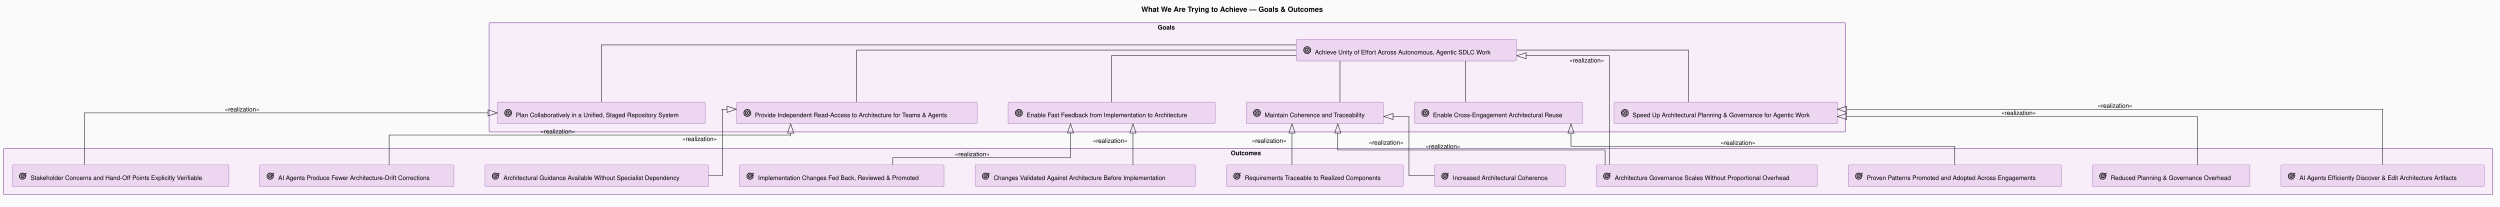
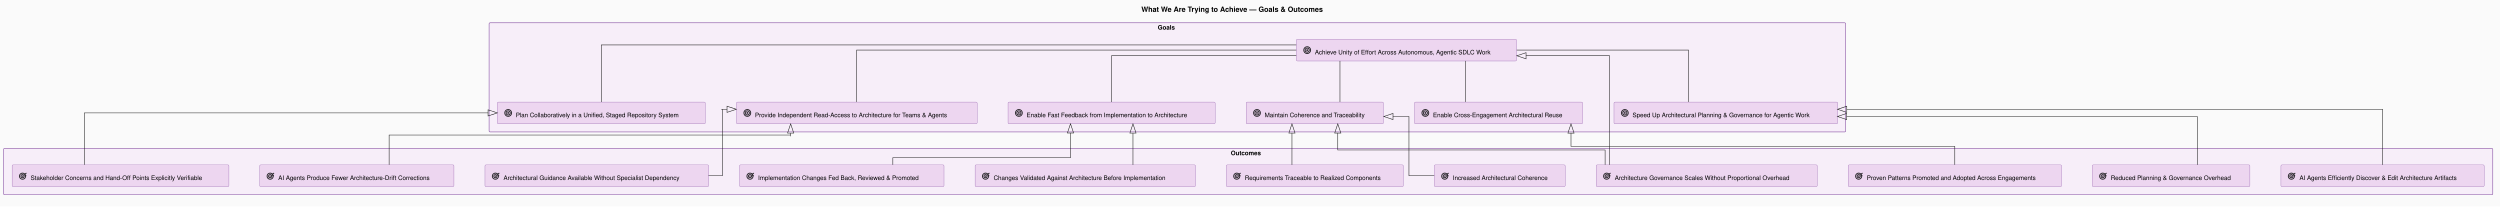
<svg xmlns="http://www.w3.org/2000/svg" contentStyleType="text/css" data-diagram-type="DESCRIPTION" height="401px" preserveAspectRatio="none" style="width:4856px;height:401px;background:#FAFAFA;" version="1.1" viewBox="0 0 4856 401" width="4856px" zoomAndPan="magnify">
  <defs />
  <g>
    <rect fill="#FAFAFA" height="401" style="stroke:none;stroke-width:1;" width="4856" x="0" y="0" />
-     <g class="title" data-source-line="51">
+     <g class="title" data-source-line="74">
      <text fill="#000000" font-family="'Helvetica Neue, Helvetica, Arial, sans-serif'" font-size="14" font-weight="700" lengthAdjust="spacing" textLength="415.071" x="2216.964" y="22.995">What We Are Trying to Achieve — Goals &amp; Outcomes</text>
    </g>
-     <g class="cluster" data-qualified-name="Goals" data-source-line="53" id="ent0002">
+     <g class="cluster" data-qualified-name="Goals" data-source-line="76" id="ent0002">
      <rect fill="#F7EEF9" height="212" rx="2" ry="2" style="stroke:#7B3F9A;stroke-width:1;" width="2635" x="950" y="44.297" />
      <text fill="#000000" font-family="'Helvetica Neue, Helvetica, Arial, sans-serif'" font-size="12" font-weight="700" lengthAdjust="spacing" textLength="37.447" x="2248.776" y="57.435">Goals</text>
    </g>
-     <g class="cluster" data-qualified-name="Outcomes" data-source-line="69" id="ent0016">
+     <g class="cluster" data-qualified-name="Outcomes" data-source-line="92" id="ent0016">
      <rect fill="#F7EEF9" height="90" rx="2" ry="2" style="stroke:#7B3F9A;stroke-width:1;" width="4835" x="7" y="288.297" />
      <text fill="#000000" font-family="'Helvetica Neue, Helvetica, Arial, sans-serif'" font-size="12" font-weight="700" lengthAdjust="spacing" textLength="67.623" x="2390.689" y="301.435">Outcomes</text>
    </g>
-     <g class="entity" data-qualified-name="Goals.GOL_FCfDuc" data-source-line="54" id="ent0003">
+     <g class="entity" data-qualified-name="Goals.GOL_FCfDuc" data-source-line="77" id="ent0003">
      <rect fill="#EDD6F0" height="42.154" rx="2" ry="2" style="stroke:#7B3F9A;stroke-width:0.5;" width="427.765" x="2518" y="76.297" />
      <ellipse cx="2539.077" cy="97.374" fill="none" rx="6.646" ry="6.646" style="stroke:#252327;stroke-width:1.8;" />
      <ellipse cx="2539.077" cy="97.374" fill="none" rx="4.015" ry="4.015" style="stroke:#252327;stroke-width:1.8;" />
      <ellipse cx="2539.077" cy="97.374" fill="#252327" rx="1.8" ry="1.8" style="stroke:none;stroke-width:1.8;" />
      <text fill="#000000" font-family="'Helvetica Neue, Helvetica, Arial, sans-serif'" font-size="12" lengthAdjust="spacing" textLength="381.797" x="2553.968" y="105.621">Achieve Unity of Effort Across Autonomous, Agentic SDLC Work</text>
    </g>
-     <g class="entity" data-qualified-name="Goals.GOL_5Fk9di" data-source-line="55" id="ent0004">
+     <g class="entity" data-qualified-name="Goals.GOL_5Fk9di" data-source-line="78" id="ent0004">
      <rect fill="#EDD6F0" height="42.154" rx="2" ry="2" style="stroke:#7B3F9A;stroke-width:0.5;" width="434.492" x="3135" y="198.297" />
      <ellipse cx="3156.077" cy="219.374" fill="none" rx="6.646" ry="6.646" style="stroke:#252327;stroke-width:1.8;" />
      <ellipse cx="3156.077" cy="219.374" fill="none" rx="4.015" ry="4.015" style="stroke:#252327;stroke-width:1.8;" />
      <ellipse cx="3156.077" cy="219.374" fill="#252327" rx="1.8" ry="1.8" style="stroke:none;stroke-width:1.8;" />
      <text fill="#000000" font-family="'Helvetica Neue, Helvetica, Arial, sans-serif'" font-size="12" lengthAdjust="spacing" textLength="388.523" x="3170.968" y="227.621">Speed Up Architectural Planning &amp; Governance for Agentic Work</text>
    </g>
-     <g class="entity" data-qualified-name="Goals.GOL_Lm2Bn2" data-source-line="56" id="ent0005">
+     <g class="entity" data-qualified-name="Goals.GOL_Lm2Bn2" data-source-line="79" id="ent0005">
      <rect fill="#EDD6F0" height="42.154" rx="2" ry="2" style="stroke:#7B3F9A;stroke-width:0.5;" width="403.923" x="966" y="198.297" />
      <ellipse cx="987.077" cy="219.374" fill="none" rx="6.646" ry="6.646" style="stroke:#252327;stroke-width:1.8;" />
      <ellipse cx="987.077" cy="219.374" fill="none" rx="4.015" ry="4.015" style="stroke:#252327;stroke-width:1.8;" />
      <ellipse cx="987.077" cy="219.374" fill="#252327" rx="1.8" ry="1.8" style="stroke:none;stroke-width:1.8;" />
      <text fill="#000000" font-family="'Helvetica Neue, Helvetica, Arial, sans-serif'" font-size="12" lengthAdjust="spacing" textLength="357.955" x="1001.968" y="227.621">Plan Collaboratively in a Unified, Staged Repository System</text>
    </g>
-     <g class="entity" data-qualified-name="Goals.GOL_Gh3Jk1" data-source-line="57" id="ent0006">
+     <g class="entity" data-qualified-name="Goals.GOL_Gh3Jk1" data-source-line="80" id="ent0006">
      <rect fill="#EDD6F0" height="42.154" rx="2" ry="2" style="stroke:#7B3F9A;stroke-width:0.5;" width="467.48" x="1430.5" y="198.297" />
      <ellipse cx="1451.577" cy="219.374" fill="none" rx="6.646" ry="6.646" style="stroke:#252327;stroke-width:1.8;" />
      <ellipse cx="1451.577" cy="219.374" fill="none" rx="4.015" ry="4.015" style="stroke:#252327;stroke-width:1.8;" />
      <ellipse cx="1451.577" cy="219.374" fill="#252327" rx="1.8" ry="1.8" style="stroke:none;stroke-width:1.8;" />
      <text fill="#000000" font-family="'Helvetica Neue, Helvetica, Arial, sans-serif'" font-size="12" lengthAdjust="spacing" textLength="421.512" x="1466.468" y="227.621">Provide Independent Read-Access to Architecture for Teams &amp; Agents</text>
    </g>
-     <g class="entity" data-qualified-name="Goals.GOL_Xwvgpb" data-source-line="58" id="ent0007">
+     <g class="entity" data-qualified-name="Goals.GOL_Xwvgpb" data-source-line="81" id="ent0007">
      <rect fill="#EDD6F0" height="42.154" rx="2" ry="2" style="stroke:#7B3F9A;stroke-width:0.5;" width="402.259" x="1958" y="198.297" />
      <ellipse cx="1979.077" cy="219.374" fill="none" rx="6.646" ry="6.646" style="stroke:#252327;stroke-width:1.8;" />
      <ellipse cx="1979.077" cy="219.374" fill="none" rx="4.015" ry="4.015" style="stroke:#252327;stroke-width:1.8;" />
      <ellipse cx="1979.077" cy="219.374" fill="#252327" rx="1.8" ry="1.8" style="stroke:none;stroke-width:1.8;" />
      <text fill="#000000" font-family="'Helvetica Neue, Helvetica, Arial, sans-serif'" font-size="12" lengthAdjust="spacing" textLength="356.291" x="1993.968" y="227.621">Enable Fast Feedback from Implementation to Architecture</text>
    </g>
-     <g class="entity" data-qualified-name="Goals.GOL_Po1Qw3" data-source-line="59" id="ent0008">
+     <g class="entity" data-qualified-name="Goals.GOL_Po1Qw3" data-source-line="82" id="ent0008">
      <rect fill="#EDD6F0" height="42.154" rx="2" ry="2" style="stroke:#7B3F9A;stroke-width:0.5;" width="266.621" x="2420.5" y="198.297" />
      <ellipse cx="2441.577" cy="219.374" fill="none" rx="6.646" ry="6.646" style="stroke:#252327;stroke-width:1.8;" />
      <ellipse cx="2441.577" cy="219.374" fill="none" rx="4.015" ry="4.015" style="stroke:#252327;stroke-width:1.8;" />
      <ellipse cx="2441.577" cy="219.374" fill="#252327" rx="1.8" ry="1.8" style="stroke:none;stroke-width:1.8;" />
      <text fill="#000000" font-family="'Helvetica Neue, Helvetica, Arial, sans-serif'" font-size="12" lengthAdjust="spacing" textLength="220.652" x="2456.468" y="227.621">Maintain Coherence and Traceability</text>
    </g>
-     <g class="entity" data-qualified-name="Goals.GOL_kCcPph" data-source-line="60" id="ent0009">
+     <g class="entity" data-qualified-name="Goals.GOL_kCcPph" data-source-line="83" id="ent0009">
      <rect fill="#EDD6F0" height="42.154" rx="2" ry="2" style="stroke:#7B3F9A;stroke-width:0.5;" width="326.574" x="2747.5" y="198.297" />
      <ellipse cx="2768.577" cy="219.374" fill="none" rx="6.646" ry="6.646" style="stroke:#252327;stroke-width:1.8;" />
      <ellipse cx="2768.577" cy="219.374" fill="none" rx="4.015" ry="4.015" style="stroke:#252327;stroke-width:1.8;" />
      <ellipse cx="2768.577" cy="219.374" fill="#252327" rx="1.8" ry="1.8" style="stroke:none;stroke-width:1.8;" />
      <text fill="#000000" font-family="'Helvetica Neue, Helvetica, Arial, sans-serif'" font-size="12" lengthAdjust="spacing" textLength="280.606" x="2783.468" y="227.621">Enable Cross-Engagement Architectural Reuse</text>
    </g>
-     <g class="entity" data-qualified-name="Outcomes.OUT_AlZjX8" data-source-line="70" id="ent0017">
+     <g class="entity" data-qualified-name="Outcomes.OUT_AlZjX8" data-source-line="93" id="ent0017">
      <rect fill="#EDD6F0" height="42.154" rx="2" ry="2" style="stroke:#7B3F9A;stroke-width:0.5;" width="306.242" x="4064" y="320.297" />
      <ellipse cx="4084.246" cy="342.205" fill="none" rx="5.954" ry="5.954" style="stroke:#252327;stroke-width:1.8;" />
      <ellipse cx="4084.246" cy="342.205" fill="none" rx="3.046" ry="3.046" style="stroke:#252327;stroke-width:1.8;" />
      <path d="M4088.095,339.892 L4087.043,338.425 L4091.335,335.378 L4092.388,336.846" fill="#252327" />
      <path d="M4088.123,340.335 L4091.585,340.335 L4091.585,342.135 L4088.123,342.135" fill="#252327" />
      <ellipse cx="4084.246" cy="342.205" fill="#252327" rx="1.246" ry="1.246" style="stroke:none;stroke-width:1.8;" />
      <text fill="#000000" font-family="'Helvetica Neue, Helvetica, Arial, sans-serif'" font-size="12" lengthAdjust="spacing" textLength="260.273" x="4099.968" y="349.621">Reduced Planning &amp; Governance Overhead</text>
    </g>
-     <g class="entity" data-qualified-name="Outcomes.OUT_JZMIk3" data-source-line="71" id="ent0018">
+     <g class="entity" data-qualified-name="Outcomes.OUT_JZMIk3" data-source-line="94" id="ent0018">
      <rect fill="#EDD6F0" height="42.154" rx="2" ry="2" style="stroke:#7B3F9A;stroke-width:0.5;" width="394.701" x="4430.5" y="320.297" />
      <ellipse cx="4450.746" cy="342.205" fill="none" rx="5.954" ry="5.954" style="stroke:#252327;stroke-width:1.8;" />
      <ellipse cx="4450.746" cy="342.205" fill="none" rx="3.046" ry="3.046" style="stroke:#252327;stroke-width:1.8;" />
      <path d="M4454.595,339.892 L4453.543,338.425 L4457.835,335.378 L4458.888,336.846" fill="#252327" />
      <path d="M4454.623,340.335 L4458.085,340.335 L4458.085,342.135 L4454.623,342.135" fill="#252327" />
      <ellipse cx="4450.746" cy="342.205" fill="#252327" rx="1.246" ry="1.246" style="stroke:none;stroke-width:1.8;" />
      <text fill="#000000" font-family="'Helvetica Neue, Helvetica, Arial, sans-serif'" font-size="12" lengthAdjust="spacing" textLength="348.732" x="4466.468" y="349.621">AI Agents Efficiently Discover &amp; Edit Architecture Artifacts</text>
    </g>
-     <g class="entity" data-qualified-name="Outcomes.OUT_YSRwR0" data-source-line="72" id="ent0019">
+     <g class="entity" data-qualified-name="Outcomes.OUT_YSRwR0" data-source-line="95" id="ent0019">
      <rect fill="#EDD6F0" height="42.154" rx="2" ry="2" style="stroke:#7B3F9A;stroke-width:0.5;" width="421.197" x="23.5" y="320.297" />
      <ellipse cx="43.746" cy="342.205" fill="none" rx="5.954" ry="5.954" style="stroke:#252327;stroke-width:1.8;" />
      <ellipse cx="43.746" cy="342.205" fill="none" rx="3.046" ry="3.046" style="stroke:#252327;stroke-width:1.8;" />
      <path d="M47.595,339.892 L46.543,338.425 L50.835,335.378 L51.888,336.846" fill="#252327" />
      <path d="M47.623,340.335 L51.085,340.335 L51.085,342.135 L47.623,342.135" fill="#252327" />
      <ellipse cx="43.746" cy="342.205" fill="#252327" rx="1.246" ry="1.246" style="stroke:none;stroke-width:1.8;" />
      <text fill="#000000" font-family="'Helvetica Neue, Helvetica, Arial, sans-serif'" font-size="12" lengthAdjust="spacing" textLength="375.228" x="59.468" y="349.621">Stakeholder Concerns and Hand-Off Points Explicitly Verifiable</text>
    </g>
-     <g class="entity" data-qualified-name="Outcomes.OUT_FXFGrO" data-source-line="73" id="ent0020">
+     <g class="entity" data-qualified-name="Outcomes.OUT_FXFGrO" data-source-line="96" id="ent0020">
      <rect fill="#EDD6F0" height="42.154" rx="2" ry="2" style="stroke:#7B3F9A;stroke-width:0.5;" width="434.375" x="942" y="320.297" />
      <ellipse cx="962.246" cy="342.205" fill="none" rx="5.954" ry="5.954" style="stroke:#252327;stroke-width:1.8;" />
      <ellipse cx="962.246" cy="342.205" fill="none" rx="3.046" ry="3.046" style="stroke:#252327;stroke-width:1.8;" />
      <path d="M966.095,339.892 L965.043,338.425 L969.335,335.378 L970.388,336.846" fill="#252327" />
      <path d="M966.123,340.335 L969.585,340.335 L969.585,342.135 L966.123,342.135" fill="#252327" />
      <ellipse cx="962.246" cy="342.205" fill="#252327" rx="1.246" ry="1.246" style="stroke:none;stroke-width:1.8;" />
      <text fill="#000000" font-family="'Helvetica Neue, Helvetica, Arial, sans-serif'" font-size="12" lengthAdjust="spacing" textLength="388.406" x="977.968" y="349.621">Architectural Guidance Available Without Specialist Dependency</text>
    </g>
-     <g class="entity" data-qualified-name="Outcomes.OUT__AzP1Q" data-source-line="74" id="ent0021">
+     <g class="entity" data-qualified-name="Outcomes.OUT__AzP1Q" data-source-line="97" id="ent0021">
      <rect fill="#EDD6F0" height="42.154" rx="2" ry="2" style="stroke:#7B3F9A;stroke-width:0.5;" width="377.257" x="504.5" y="320.297" />
      <ellipse cx="524.746" cy="342.205" fill="none" rx="5.954" ry="5.954" style="stroke:#252327;stroke-width:1.8;" />
      <ellipse cx="524.746" cy="342.205" fill="none" rx="3.046" ry="3.046" style="stroke:#252327;stroke-width:1.8;" />
      <path d="M528.595,339.892 L527.543,338.425 L531.835,335.378 L532.888,336.846" fill="#252327" />
      <path d="M528.623,340.335 L532.085,340.335 L532.085,342.135 L528.623,342.135" fill="#252327" />
      <ellipse cx="524.746" cy="342.205" fill="#252327" rx="1.246" ry="1.246" style="stroke:none;stroke-width:1.8;" />
      <text fill="#000000" font-family="'Helvetica Neue, Helvetica, Arial, sans-serif'" font-size="12" lengthAdjust="spacing" textLength="331.289" x="540.468" y="349.621">AI Agents Produce Fewer Architecture-Drift Corrections</text>
    </g>
-     <g class="entity" data-qualified-name="Outcomes.OUT_a5mNob" data-source-line="75" id="ent0022">
+     <g class="entity" data-qualified-name="Outcomes.OUT_a5mNob" data-source-line="98" id="ent0022">
      <rect fill="#EDD6F0" height="42.154" rx="2" ry="2" style="stroke:#7B3F9A;stroke-width:0.5;" width="427.994" x="1894" y="320.297" />
      <ellipse cx="1914.246" cy="342.205" fill="none" rx="5.954" ry="5.954" style="stroke:#252327;stroke-width:1.8;" />
      <ellipse cx="1914.246" cy="342.205" fill="none" rx="3.046" ry="3.046" style="stroke:#252327;stroke-width:1.8;" />
      <path d="M1918.095,339.892 L1917.043,338.425 L1921.335,335.378 L1922.388,336.846" fill="#252327" />
      <path d="M1918.123,340.335 L1921.585,340.335 L1921.585,342.135 L1918.123,342.135" fill="#252327" />
      <ellipse cx="1914.246" cy="342.205" fill="#252327" rx="1.246" ry="1.246" style="stroke:none;stroke-width:1.8;" />
      <text fill="#000000" font-family="'Helvetica Neue, Helvetica, Arial, sans-serif'" font-size="12" lengthAdjust="spacing" textLength="382.025" x="1929.968" y="349.621">Changes Validated Against Architecture Before Implementation</text>
    </g>
-     <g class="entity" data-qualified-name="Outcomes.OUT_g7PM4Y" data-source-line="76" id="ent0023">
+     <g class="entity" data-qualified-name="Outcomes.OUT_g7PM4Y" data-source-line="99" id="ent0023">
      <rect fill="#EDD6F0" height="42.154" rx="2" ry="2" style="stroke:#7B3F9A;stroke-width:0.5;" width="397.144" x="1436.5" y="320.297" />
      <ellipse cx="1456.746" cy="342.205" fill="none" rx="5.954" ry="5.954" style="stroke:#252327;stroke-width:1.8;" />
      <ellipse cx="1456.746" cy="342.205" fill="none" rx="3.046" ry="3.046" style="stroke:#252327;stroke-width:1.8;" />
      <path d="M1460.595,339.892 L1459.543,338.425 L1463.835,335.378 L1464.888,336.846" fill="#252327" />
      <path d="M1460.623,340.335 L1464.085,340.335 L1464.085,342.135 L1460.623,342.135" fill="#252327" />
      <ellipse cx="1456.746" cy="342.205" fill="#252327" rx="1.246" ry="1.246" style="stroke:none;stroke-width:1.8;" />
      <text fill="#000000" font-family="'Helvetica Neue, Helvetica, Arial, sans-serif'" font-size="12" lengthAdjust="spacing" textLength="351.176" x="1472.468" y="349.621">Implementation Changes Fed Back, Reviewed &amp; Promoted</text>
    </g>
-     <g class="entity" data-qualified-name="Outcomes.OUT_9jS0BB" data-source-line="77" id="ent0024">
+     <g class="entity" data-qualified-name="Outcomes.OUT_9jS0BB" data-source-line="100" id="ent0024">
      <rect fill="#EDD6F0" height="42.154" rx="2" ry="2" style="stroke:#7B3F9A;stroke-width:0.5;" width="343.748" x="2382" y="320.297" />
      <ellipse cx="2402.246" cy="342.205" fill="none" rx="5.954" ry="5.954" style="stroke:#252327;stroke-width:1.8;" />
      <ellipse cx="2402.246" cy="342.205" fill="none" rx="3.046" ry="3.046" style="stroke:#252327;stroke-width:1.8;" />
      <path d="M2406.095,339.892 L2405.043,338.425 L2409.335,335.378 L2410.388,336.846" fill="#252327" />
      <path d="M2406.123,340.335 L2409.585,340.335 L2409.585,342.135 L2406.123,342.135" fill="#252327" />
      <ellipse cx="2402.246" cy="342.205" fill="#252327" rx="1.246" ry="1.246" style="stroke:none;stroke-width:1.8;" />
      <text fill="#000000" font-family="'Helvetica Neue, Helvetica, Arial, sans-serif'" font-size="12" lengthAdjust="spacing" textLength="297.779" x="2417.968" y="349.621">Requirements Traceable to Realized Components</text>
    </g>
-     <g class="entity" data-qualified-name="Outcomes.OUT_aOcRl9" data-source-line="78" id="ent0025">
+     <g class="entity" data-qualified-name="Outcomes.OUT_aOcRl9" data-source-line="101" id="ent0025">
      <rect fill="#EDD6F0" height="42.154" rx="2" ry="2" style="stroke:#7B3F9A;stroke-width:0.5;" width="429.236" x="3100.5" y="320.297" />
      <ellipse cx="3120.746" cy="342.205" fill="none" rx="5.954" ry="5.954" style="stroke:#252327;stroke-width:1.8;" />
      <ellipse cx="3120.746" cy="342.205" fill="none" rx="3.046" ry="3.046" style="stroke:#252327;stroke-width:1.8;" />
      <path d="M3124.595,339.892 L3123.543,338.425 L3127.835,335.378 L3128.888,336.846" fill="#252327" />
      <path d="M3124.623,340.335 L3128.085,340.335 L3128.085,342.135 L3124.623,342.135" fill="#252327" />
      <ellipse cx="3120.746" cy="342.205" fill="#252327" rx="1.246" ry="1.246" style="stroke:none;stroke-width:1.8;" />
      <text fill="#000000" font-family="'Helvetica Neue, Helvetica, Arial, sans-serif'" font-size="12" lengthAdjust="spacing" textLength="383.268" x="3136.468" y="349.621">Architecture Governance Scales Without Proportional Overhead</text>
    </g>
-     <g class="entity" data-qualified-name="Outcomes.OUT_LrpdG0" data-source-line="79" id="ent0026">
+     <g class="entity" data-qualified-name="Outcomes.OUT_LrpdG0" data-source-line="102" id="ent0026">
      <rect fill="#EDD6F0" height="42.154" rx="2" ry="2" style="stroke:#7B3F9A;stroke-width:0.5;" width="254.169" x="2786" y="320.297" />
      <ellipse cx="2806.246" cy="342.205" fill="none" rx="5.954" ry="5.954" style="stroke:#252327;stroke-width:1.8;" />
      <ellipse cx="2806.246" cy="342.205" fill="none" rx="3.046" ry="3.046" style="stroke:#252327;stroke-width:1.8;" />
      <path d="M2810.095,339.892 L2809.043,338.425 L2813.335,335.378 L2814.388,336.846" fill="#252327" />
      <path d="M2810.123,340.335 L2813.585,340.335 L2813.585,342.135 L2810.123,342.135" fill="#252327" />
      <ellipse cx="2806.246" cy="342.205" fill="#252327" rx="1.246" ry="1.246" style="stroke:none;stroke-width:1.8;" />
      <text fill="#000000" font-family="'Helvetica Neue, Helvetica, Arial, sans-serif'" font-size="12" lengthAdjust="spacing" textLength="208.201" x="2821.968" y="349.621">Increased Architectural Coherence</text>
    </g>
-     <g class="entity" data-qualified-name="Outcomes.OUT_edEkJa" data-source-line="80" id="ent0027">
+     <g class="entity" data-qualified-name="Outcomes.OUT_edEkJa" data-source-line="103" id="ent0027">
      <rect fill="#EDD6F0" height="42.154" rx="2" ry="2" style="stroke:#7B3F9A;stroke-width:0.5;" width="414.324" x="3590" y="320.297" />
      <ellipse cx="3610.246" cy="342.205" fill="none" rx="5.954" ry="5.954" style="stroke:#252327;stroke-width:1.8;" />
      <ellipse cx="3610.246" cy="342.205" fill="none" rx="3.046" ry="3.046" style="stroke:#252327;stroke-width:1.8;" />
      <path d="M3614.095,339.892 L3613.043,338.425 L3617.335,335.378 L3618.388,336.846" fill="#252327" />
      <path d="M3614.123,340.335 L3617.585,340.335 L3617.585,342.135 L3614.123,342.135" fill="#252327" />
      <ellipse cx="3610.246" cy="342.205" fill="#252327" rx="1.246" ry="1.246" style="stroke:none;stroke-width:1.8;" />
      <text fill="#000000" font-family="'Helvetica Neue, Helvetica, Arial, sans-serif'" font-size="12" lengthAdjust="spacing" textLength="368.356" x="3625.968" y="349.621">Proven Patterns Promoted and Adopted Across Engagements</text>
    </g>
-     <g class="link" data-entity-1="ent0003" data-entity-2="ent0004" data-link-type="association" data-source-line="95" id="lnk39">
+     <g class="link" data-entity-1="ent0003" data-entity-2="ent0004" data-link-type="association" data-source-line="118" id="lnk39">
      <path d="M2946.1,97.297 C3099.7,97.297 3279.67,97.297 3279.67,97.297 C3279.67,97.297 3279.67,163.097 3279.67,198.047" fill="none" id="GOL_FCfDuc-GOL_5Fk9di-1" style="stroke:#181818;stroke-width:1;" />
    </g>
-     <g class="link" data-entity-1="ent0003" data-entity-2="ent0005" data-link-type="association" data-source-line="96" id="lnk40">
+     <g class="link" data-entity-1="ent0003" data-entity-2="ent0005" data-link-type="association" data-source-line="119" id="lnk40">
      <path d="M2517.81,87.297 C2089.47,87.297 1168,87.297 1168,87.297 C1168,87.297 1168,160.777 1168,198.087" fill="none" id="GOL_FCfDuc-GOL_Lm2Bn2" style="stroke:#181818;stroke-width:1;" />
    </g>
-     <g class="link" data-entity-1="ent0003" data-entity-2="ent0006" data-link-type="association" data-source-line="97" id="lnk41">
+     <g class="link" data-entity-1="ent0003" data-entity-2="ent0006" data-link-type="association" data-source-line="120" id="lnk41">
      <path d="M2517.8,97.297 C2206.03,97.297 1664,97.297 1664,97.297 C1664,97.297 1664,163.097 1664,198.047" fill="none" id="GOL_FCfDuc-GOL_Gh3Jk1" style="stroke:#181818;stroke-width:1;" />
    </g>
-     <g class="link" data-entity-1="ent0003" data-entity-2="ent0007" data-link-type="association" data-source-line="98" id="lnk42">
+     <g class="link" data-entity-1="ent0003" data-entity-2="ent0007" data-link-type="association" data-source-line="121" id="lnk42">
      <path d="M2517.82,108.297 C2355.07,108.297 2159,108.297 2159,108.297 C2159,108.297 2159,165.947 2159,198.157" fill="none" id="GOL_FCfDuc-GOL_Xwvgpb" style="stroke:#181818;stroke-width:1;" />
    </g>
-     <g class="link" data-entity-1="ent0008" data-entity-2="ent0003" data-link-type="association" data-source-line="99" id="lnk43">
+     <g class="link" data-entity-1="ent0008" data-entity-2="ent0003" data-link-type="association" data-source-line="122" id="lnk43">
      <path d="M2602.75,198.047 C2602.75,175.657 2602.75,140.607 2602.75,118.307" fill="none" id="GOL_Po1Qw3-GOL_FCfDuc" style="stroke:#181818;stroke-width:1;" />
    </g>
-     <g class="link" data-entity-1="ent0009" data-entity-2="ent0003" data-link-type="association" data-source-line="100" id="lnk44">
+     <g class="link" data-entity-1="ent0009" data-entity-2="ent0003" data-link-type="association" data-source-line="123" id="lnk44">
      <path d="M2846.75,198.047 C2846.75,175.657 2846.75,140.607 2846.75,118.307" fill="none" id="GOL_kCcPph-GOL_FCfDuc" style="stroke:#181818;stroke-width:1;" />
    </g>
-     <g class="link" data-entity-1="ent0004" data-entity-2="ent0017" data-link-type="extension" data-source-line="102" id="lnk46">
+     <g class="link" data-entity-1="ent0004" data-entity-2="ent0017" data-link-type="extension" data-source-line="125" id="lnk46">
      <path d="M3587.08,226.297 C3857.95,226.297 4268,226.297 4268,226.297 C4268,226.297 4268,287.007 4268,320.207" fill="none" id="GOL_5Fk9di-backto-OUT_AlZjX8" style="stroke:#181818;stroke-width:1;" />
      <polygon fill="none" points="3569.08,226.297,3587.08,232.297,3587.08,220.297,3569.08,226.297" style="stroke:#181818;stroke-width:1;" />
-       <text fill="#000000" font-family="'Helvetica Neue, Helvetica, Arial, sans-serif'" font-size="12" lengthAdjust="spacing" textLength="77.66" x="3887.49" y="223.435">«realization»</text>
-     </g>
-     <g class="link" data-entity-1="ent0004" data-entity-2="ent0018" data-link-type="extension" data-source-line="103" id="lnk48">
+     </g>
+     <g class="link" data-entity-1="ent0004" data-entity-2="ent0018" data-link-type="extension" data-source-line="126" id="lnk48">
      <path d="M3587.18,212.297 C3951.42,212.297 4628,212.297 4628,212.297 C4628,212.297 4628,283.727 4628,320.287" fill="none" id="GOL_5Fk9di-backto-OUT_JZMIk3" style="stroke:#181818;stroke-width:1;" />
      <polygon fill="none" points="3569.18,212.297,3587.18,218.297,3587.18,206.297,3569.18,212.297" style="stroke:#181818;stroke-width:1;" />
-       <text fill="#000000" font-family="'Helvetica Neue, Helvetica, Arial, sans-serif'" font-size="12" lengthAdjust="spacing" textLength="77.66" x="4074.58" y="209.435">«realization»</text>
-     </g>
-     <g class="link" data-entity-1="ent0005" data-entity-2="ent0019" data-link-type="extension" data-source-line="104" id="lnk50">
+     </g>
+     <g class="link" data-entity-1="ent0005" data-entity-2="ent0019" data-link-type="extension" data-source-line="127" id="lnk50">
      <path d="M948,219.297 C654.77,219.297 163.83,219.297 163.83,219.297 C163.83,219.297 163.83,285.097 163.83,320.047" fill="none" id="GOL_Lm2Bn2-backto-OUT_YSRwR0" style="stroke:#181818;stroke-width:1;" />
      <polygon fill="none" points="966,219.297,948,213.297,948,225.297,966,219.297" style="stroke:#181818;stroke-width:1;" />
-       <text fill="#000000" font-family="'Helvetica Neue, Helvetica, Arial, sans-serif'" font-size="12" lengthAdjust="spacing" textLength="77.66" x="436.54" y="216.435">«realization»</text>
-     </g>
-     <g class="link" data-entity-1="ent0006" data-entity-2="ent0020" data-link-type="extension" data-source-line="105" id="lnk52">
+     </g>
+     <g class="link" data-entity-1="ent0006" data-entity-2="ent0020" data-link-type="extension" data-source-line="128" id="lnk52">
      <path d="M1412.17,212.297 C1395.6,212.297 1403.25,212.297 1403.25,212.297 C1403.25,212.297 1403.25,341.297 1403.25,341.297 C1403.25,341.297 1392.78,341.297 1376.18,341.297" fill="none" id="GOL_Gh3Jk1-backto-OUT_FXFGrO" style="stroke:#181818;stroke-width:1;" />
      <polygon fill="none" points="1430.17,212.297,1412.17,206.297,1412.17,218.297,1430.17,212.297" style="stroke:#181818;stroke-width:1;" />
-       <text fill="#000000" font-family="'Helvetica Neue, Helvetica, Arial, sans-serif'" font-size="12" lengthAdjust="spacing" textLength="77.66" x="1325.25" y="274.005">«realization»</text>
-     </g>
-     <g class="link" data-entity-1="ent0006" data-entity-2="ent0021" data-link-type="extension" data-source-line="106" id="lnk54">
+     </g>
+     <g class="link" data-entity-1="ent0006" data-entity-2="ent0021" data-link-type="extension" data-source-line="129" id="lnk54">
      <path d="M1535.75,258.547 C1535.75,269.377 1535.75,262.297 1535.75,262.297 C1535.75,262.297 755.83,262.297 755.83,262.297 C755.83,262.297 755.83,296.727 755.83,320.127" fill="none" id="GOL_Gh3Jk1-backto-OUT__AzP1Q" style="stroke:#181818;stroke-width:1;" />
      <polygon fill="none" points="1535.75,240.547,1529.75,258.547,1541.75,258.547,1535.75,240.547" style="stroke:#181818;stroke-width:1;" />
-       <text fill="#000000" font-family="'Helvetica Neue, Helvetica, Arial, sans-serif'" font-size="12" lengthAdjust="spacing" textLength="77.66" x="1049.75" y="259.435">«realization»</text>
-     </g>
-     <g class="link" data-entity-1="ent0007" data-entity-2="ent0022" data-link-type="extension" data-source-line="107" id="lnk56">
+     </g>
+     <g class="link" data-entity-1="ent0007" data-entity-2="ent0022" data-link-type="extension" data-source-line="130" id="lnk56">
      <path d="M2200.67,258.547 C2200.67,280.937 2200.67,297.987 2200.67,320.287" fill="none" id="GOL_Xwvgpb-backto-OUT_a5mNob" style="stroke:#181818;stroke-width:1;" />
      <polygon fill="none" points="2200.67,240.547,2194.67,258.547,2206.67,258.547,2200.67,240.547" style="stroke:#181818;stroke-width:1;" />
-       <text fill="#000000" font-family="'Helvetica Neue, Helvetica, Arial, sans-serif'" font-size="12" lengthAdjust="spacing" textLength="77.66" x="2122.67" y="277.555">«realization»</text>
-     </g>
-     <g class="link" data-entity-1="ent0007" data-entity-2="ent0023" data-link-type="extension" data-source-line="108" id="lnk58">
+     </g>
+     <g class="link" data-entity-1="ent0007" data-entity-2="ent0023" data-link-type="extension" data-source-line="131" id="lnk58">
      <path d="M2079.33,258.357 C2079.33,284.107 2079.33,306.297 2079.33,306.297 C2079.33,306.297 1734.25,306.297 1734.25,306.297 C1734.25,306.297 1734.25,312.757 1734.25,320.127" fill="none" id="GOL_Xwvgpb-backto-OUT_g7PM4Y" style="stroke:#181818;stroke-width:1;" />
      <polygon fill="none" points="2079.33,240.357,2073.33,258.357,2085.33,258.357,2079.33,240.357" style="stroke:#181818;stroke-width:1;" />
-       <text fill="#000000" font-family="'Helvetica Neue, Helvetica, Arial, sans-serif'" font-size="12" lengthAdjust="spacing" textLength="77.66" x="1854.85" y="303.435">«realization»</text>
-     </g>
-     <g class="link" data-entity-1="ent0008" data-entity-2="ent0024" data-link-type="extension" data-source-line="109" id="lnk60">
+     </g>
+     <g class="link" data-entity-1="ent0008" data-entity-2="ent0024" data-link-type="extension" data-source-line="132" id="lnk60">
      <path d="M2509.5,258.547 C2509.5,280.937 2509.5,297.987 2509.5,320.287" fill="none" id="GOL_Po1Qw3-backto-OUT_9jS0BB" style="stroke:#181818;stroke-width:1;" />
      <polygon fill="none" points="2509.5,240.547,2503.5,258.547,2515.5,258.547,2509.5,240.547" style="stroke:#181818;stroke-width:1;" />
-       <text fill="#000000" font-family="'Helvetica Neue, Helvetica, Arial, sans-serif'" font-size="12" lengthAdjust="spacing" textLength="77.66" x="2431.5" y="277.555">«realization»</text>
-     </g>
-     <g class="link" data-entity-1="ent0003" data-entity-2="ent0025" data-link-type="extension" data-source-line="110" id="lnk62">
+     </g>
+     <g class="link" data-entity-1="ent0003" data-entity-2="ent0025" data-link-type="extension" data-source-line="133" id="lnk62">
      <path d="M2964.21,108.297 C3056.82,108.297 3126.38,108.297 3126.38,108.297 C3126.38,108.297 3126.38,262.857 3126.38,320.207" fill="none" id="GOL_FCfDuc-backto-OUT_aOcRl9" style="stroke:#181818;stroke-width:1;" />
      <polygon fill="none" points="2946.21,108.297,2964.21,114.297,2964.21,102.297,2946.21,108.297" style="stroke:#181818;stroke-width:1;" />
-       <text fill="#000000" font-family="'Helvetica Neue, Helvetica, Arial, sans-serif'" font-size="12" lengthAdjust="spacing" textLength="77.66" x="3048.38" y="121.305">«realization»</text>
-     </g>
-     <g class="link" data-entity-1="ent0008" data-entity-2="ent0025" data-link-type="extension" data-source-line="111" id="lnk64">
+     </g>
+     <g class="link" data-entity-1="ent0008" data-entity-2="ent0025" data-link-type="extension" data-source-line="134" id="lnk64">
      <path d="M2598.5,258.507 C2598.5,279.747 2598.5,291.297 2598.5,291.297 C2598.5,291.297 3117.75,291.297 3117.75,291.297 C3117.75,291.297 3117.75,306.467 3117.75,320.097" fill="none" id="GOL_Po1Qw3-backto-OUT_aOcRl9" style="stroke:#181818;stroke-width:1;" />
      <polygon fill="none" points="2598.5,240.507,2592.5,258.507,2604.5,258.507,2598.5,240.507" style="stroke:#181818;stroke-width:1;" />
-       <text fill="#000000" font-family="'Helvetica Neue, Helvetica, Arial, sans-serif'" font-size="12" lengthAdjust="spacing" textLength="77.66" x="2769.13" y="288.435">«realization»</text>
-     </g>
-     <g class="link" data-entity-1="ent0008" data-entity-2="ent0026" data-link-type="extension" data-source-line="112" id="lnk66">
+     </g>
+     <g class="link" data-entity-1="ent0008" data-entity-2="ent0026" data-link-type="extension" data-source-line="135" id="lnk66">
      <path d="M2705.78,226.297 C2733.64,226.297 2736.75,226.297 2736.75,226.297 C2736.75,226.297 2736.75,341.297 2736.75,341.297 C2736.75,341.297 2758.05,341.297 2785.85,341.297" fill="none" id="GOL_Po1Qw3-backto-OUT_LrpdG0" style="stroke:#181818;stroke-width:1;" />
      <polygon fill="none" points="2687.78,226.297,2705.78,232.297,2705.78,220.297,2687.78,226.297" style="stroke:#181818;stroke-width:1;" />
-       <text fill="#000000" font-family="'Helvetica Neue, Helvetica, Arial, sans-serif'" font-size="12" lengthAdjust="spacing" textLength="77.66" x="2658.75" y="280.995">«realization»</text>
-     </g>
-     <g class="link" data-entity-1="ent0009" data-entity-2="ent0027" data-link-type="extension" data-source-line="113" id="lnk68">
+     </g>
+     <g class="link" data-entity-1="ent0009" data-entity-2="ent0027" data-link-type="extension" data-source-line="136" id="lnk68">
      <path d="M3051.5,258.577 C3051.5,277.537 3051.5,284.297 3051.5,284.297 C3051.5,284.297 3797,284.297 3797,284.297 C3797,284.297 3797,303.867 3797,320.077" fill="none" id="GOL_kCcPph-backto-OUT_edEkJa" style="stroke:#181818;stroke-width:1;" />
      <polygon fill="none" points="3051.5,240.577,3045.5,258.577,3057.5,258.577,3051.5,240.577" style="stroke:#181818;stroke-width:1;" />
-       <text fill="#000000" font-family="'Helvetica Neue, Helvetica, Arial, sans-serif'" font-size="12" lengthAdjust="spacing" textLength="77.66" x="3342.28" y="281.435">«realization»</text>
    </g>
  </g>
</svg>
